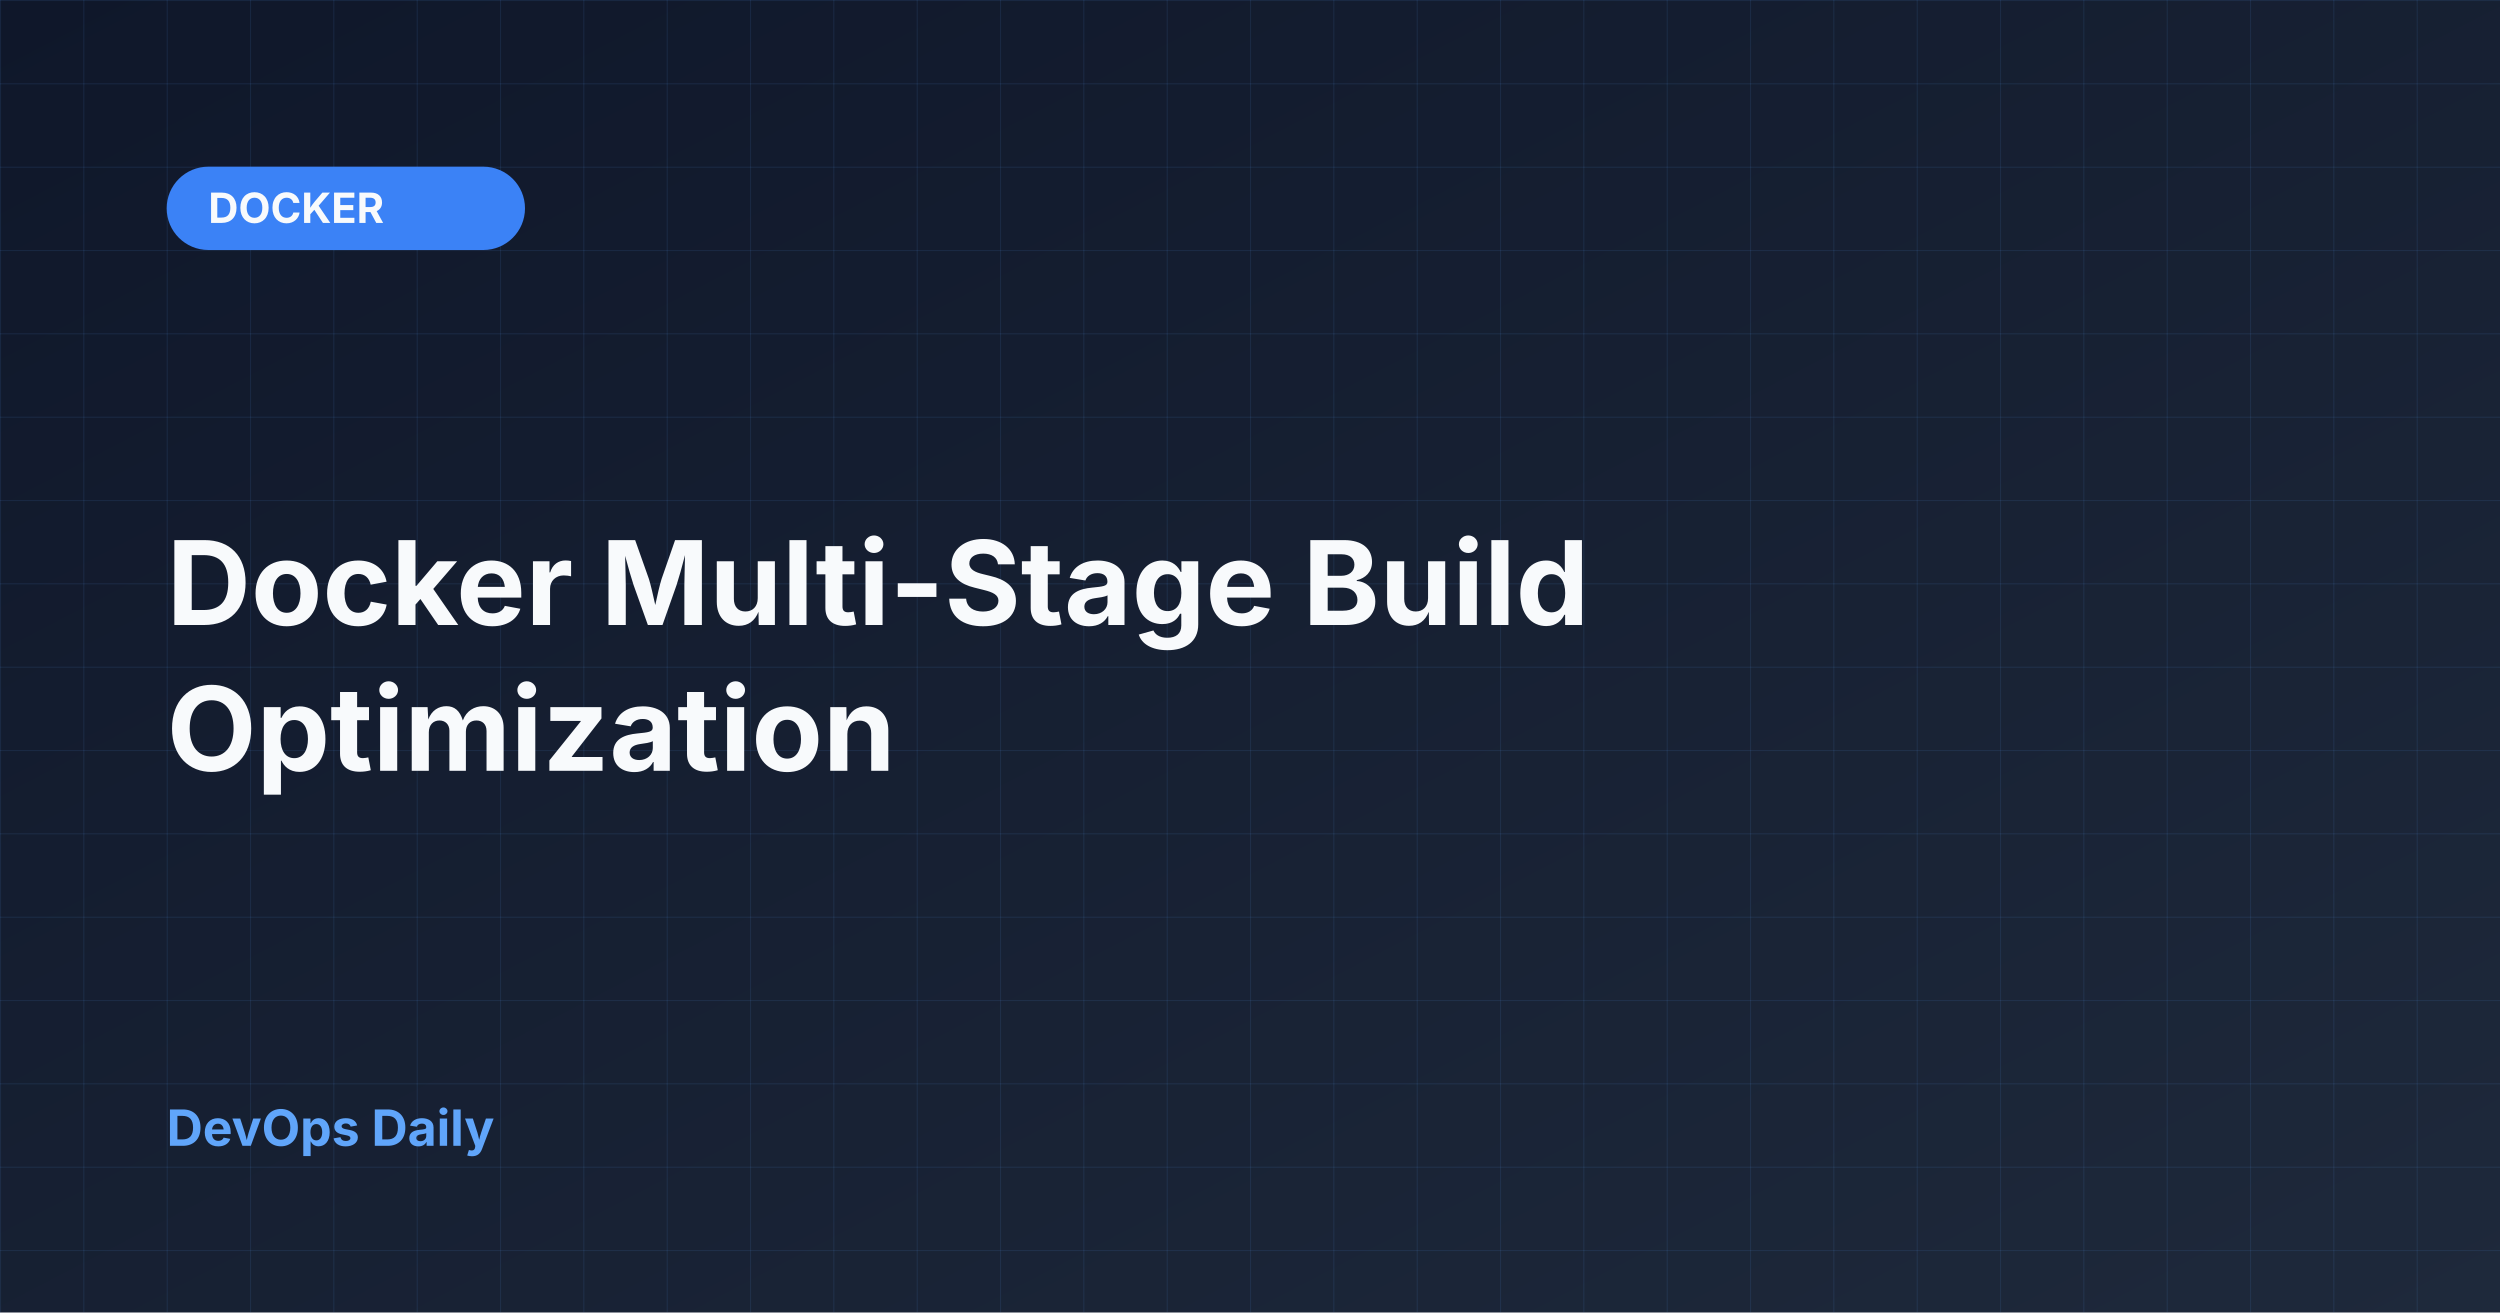
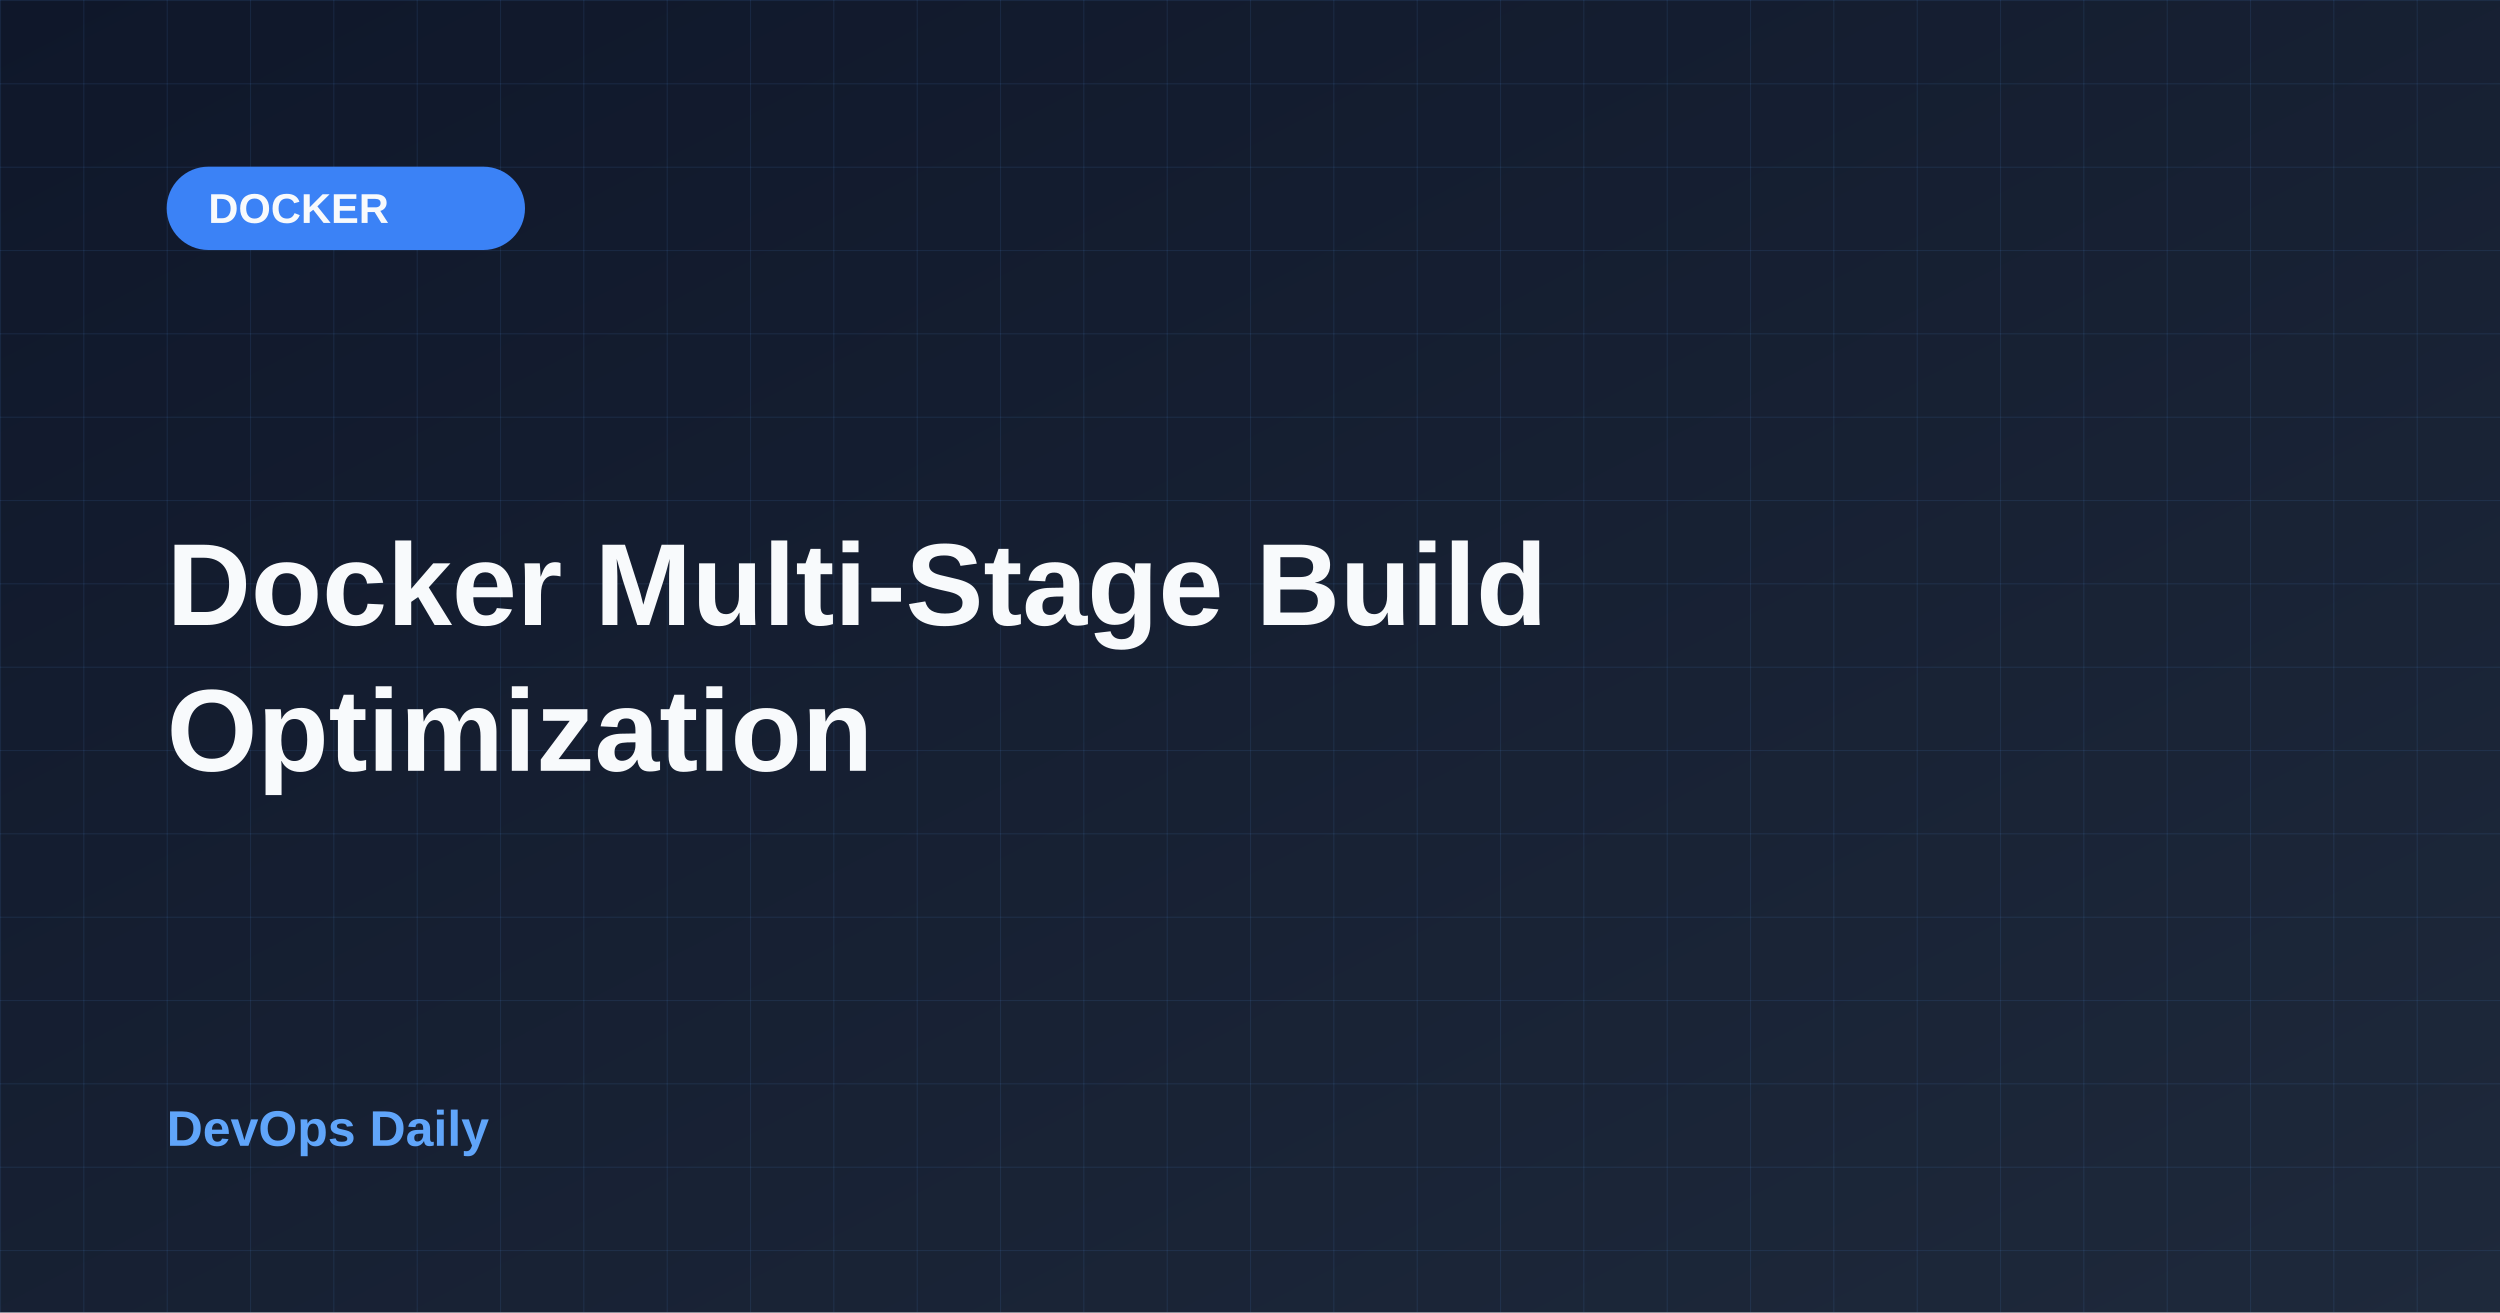
<svg xmlns="http://www.w3.org/2000/svg" width="1200" height="630">
  <defs>
    <linearGradient id="bgGradient" x1="0%" y1="0%" x2="100%" y2="100%">
      <stop offset="0%" style="stop-color:#0f172a;stop-opacity:1" />
      <stop offset="100%" style="stop-color:#1e293b;stop-opacity:1" />
    </linearGradient>
    <pattern id="grid" x="0" y="0" width="40" height="40" patternUnits="userSpaceOnUse">
      <line x1="0" y1="0" x2="0" y2="40" stroke="#60a5fa" stroke-width="1" opacity="0.1" />
      <line x1="0" y1="0" x2="40" y2="0" stroke="#60a5fa" stroke-width="1" opacity="0.1" />
    </pattern>
  </defs>
  <rect width="1200" height="630" fill="url(#bgGradient)" />
  <rect width="1200" height="630" fill="url(#grid)" />
  <rect x="80" y="80" width="172" height="40" rx="20" fill="#3b82f6" />
-   <text x="100" y="107" font-family="system-ui, -apple-system, sans-serif" font-size="20" font-weight="bold" fill="#f8fafc">DOCKER</text>
-   <text x="80" y="300" font-family="system-ui, -apple-system, sans-serif" font-size="56" font-weight="bold" fill="#f8fafc">Docker Multi-Stage Build</text>
-   <text x="80" y="370" font-family="system-ui, -apple-system, sans-serif" font-size="56" font-weight="bold" fill="#f8fafc">Optimization</text>
-   <text x="80" y="550" font-family="system-ui, -apple-system, sans-serif" font-size="24" font-weight="bold" fill="#60a5fa">DevOps Daily</text>
+   <text x="100" y="107" font-family="Arial, sans-serif" font-size="20" font-weight="bold" fill="#f8fafc">DOCKER</text>
+   <text x="80" y="300" font-family="Arial, sans-serif" font-size="56" font-weight="bold" fill="#f8fafc">Docker Multi-Stage Build</text>
+   <text x="80" y="370" font-family="Arial, sans-serif" font-size="56" font-weight="bold" fill="#f8fafc">Optimization</text>
+   <text x="80" y="550" font-family="Arial, sans-serif" font-size="24" font-weight="bold" fill="#60a5fa">DevOps Daily</text>
</svg>
